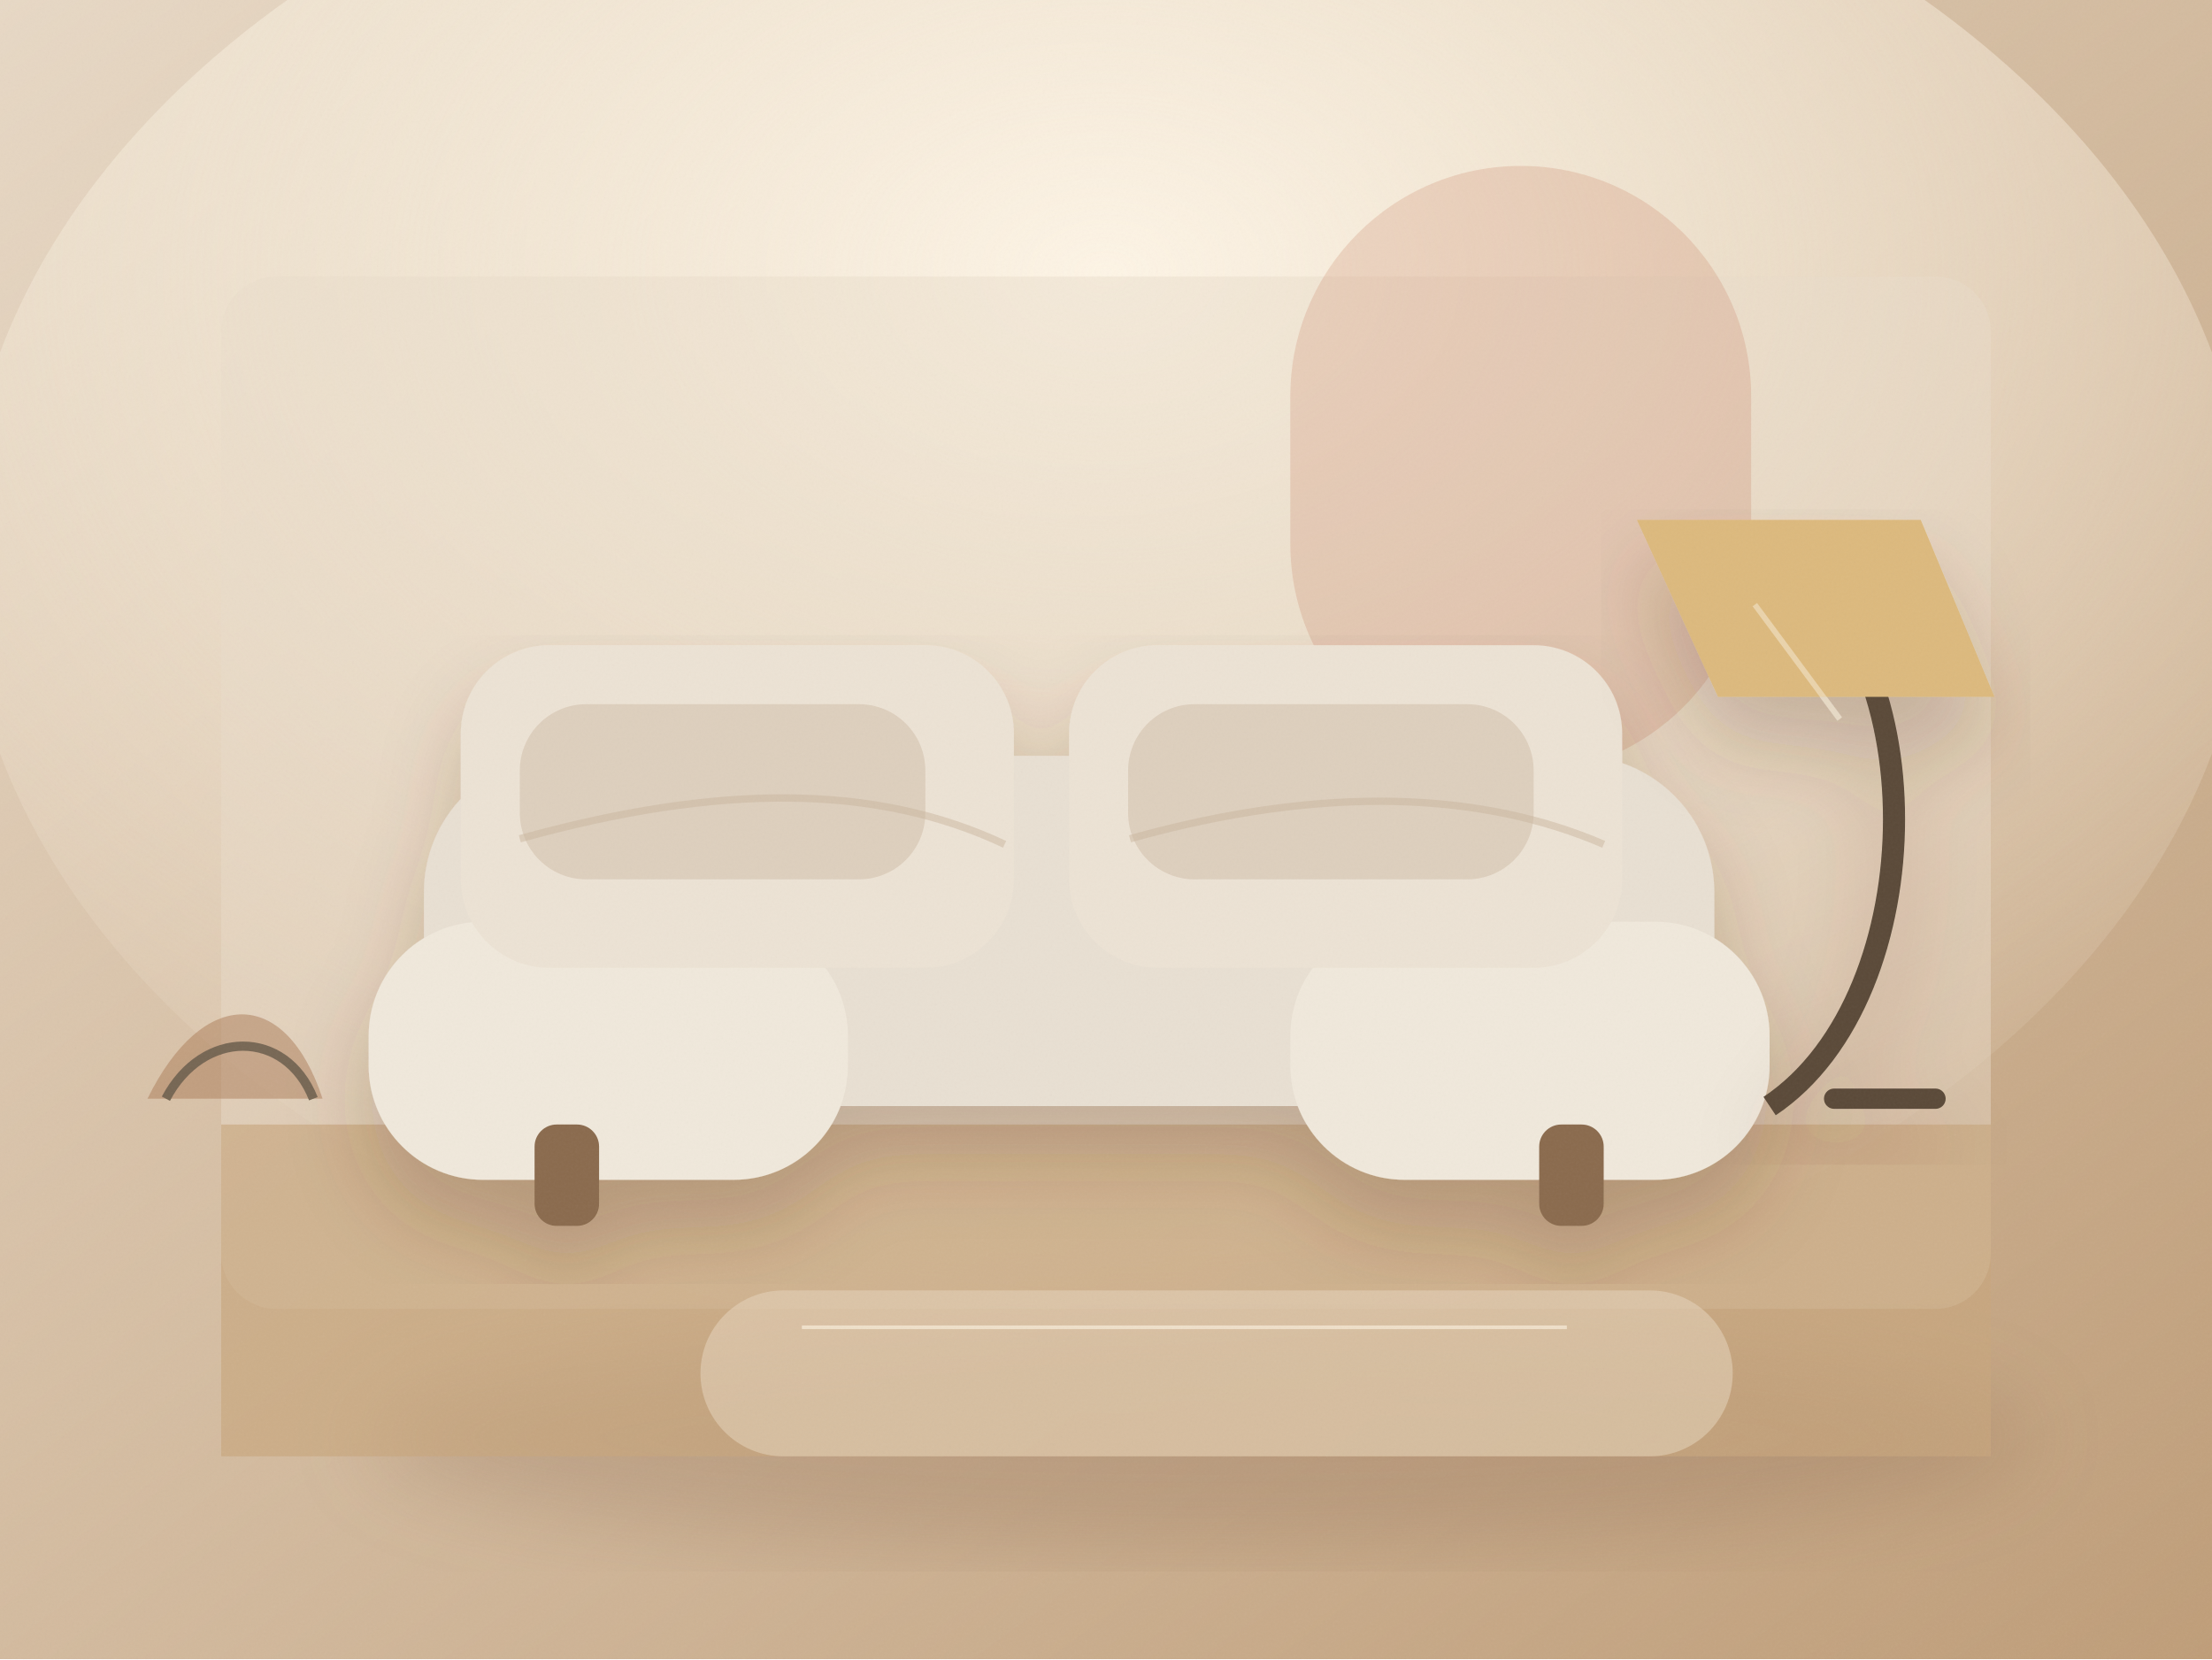
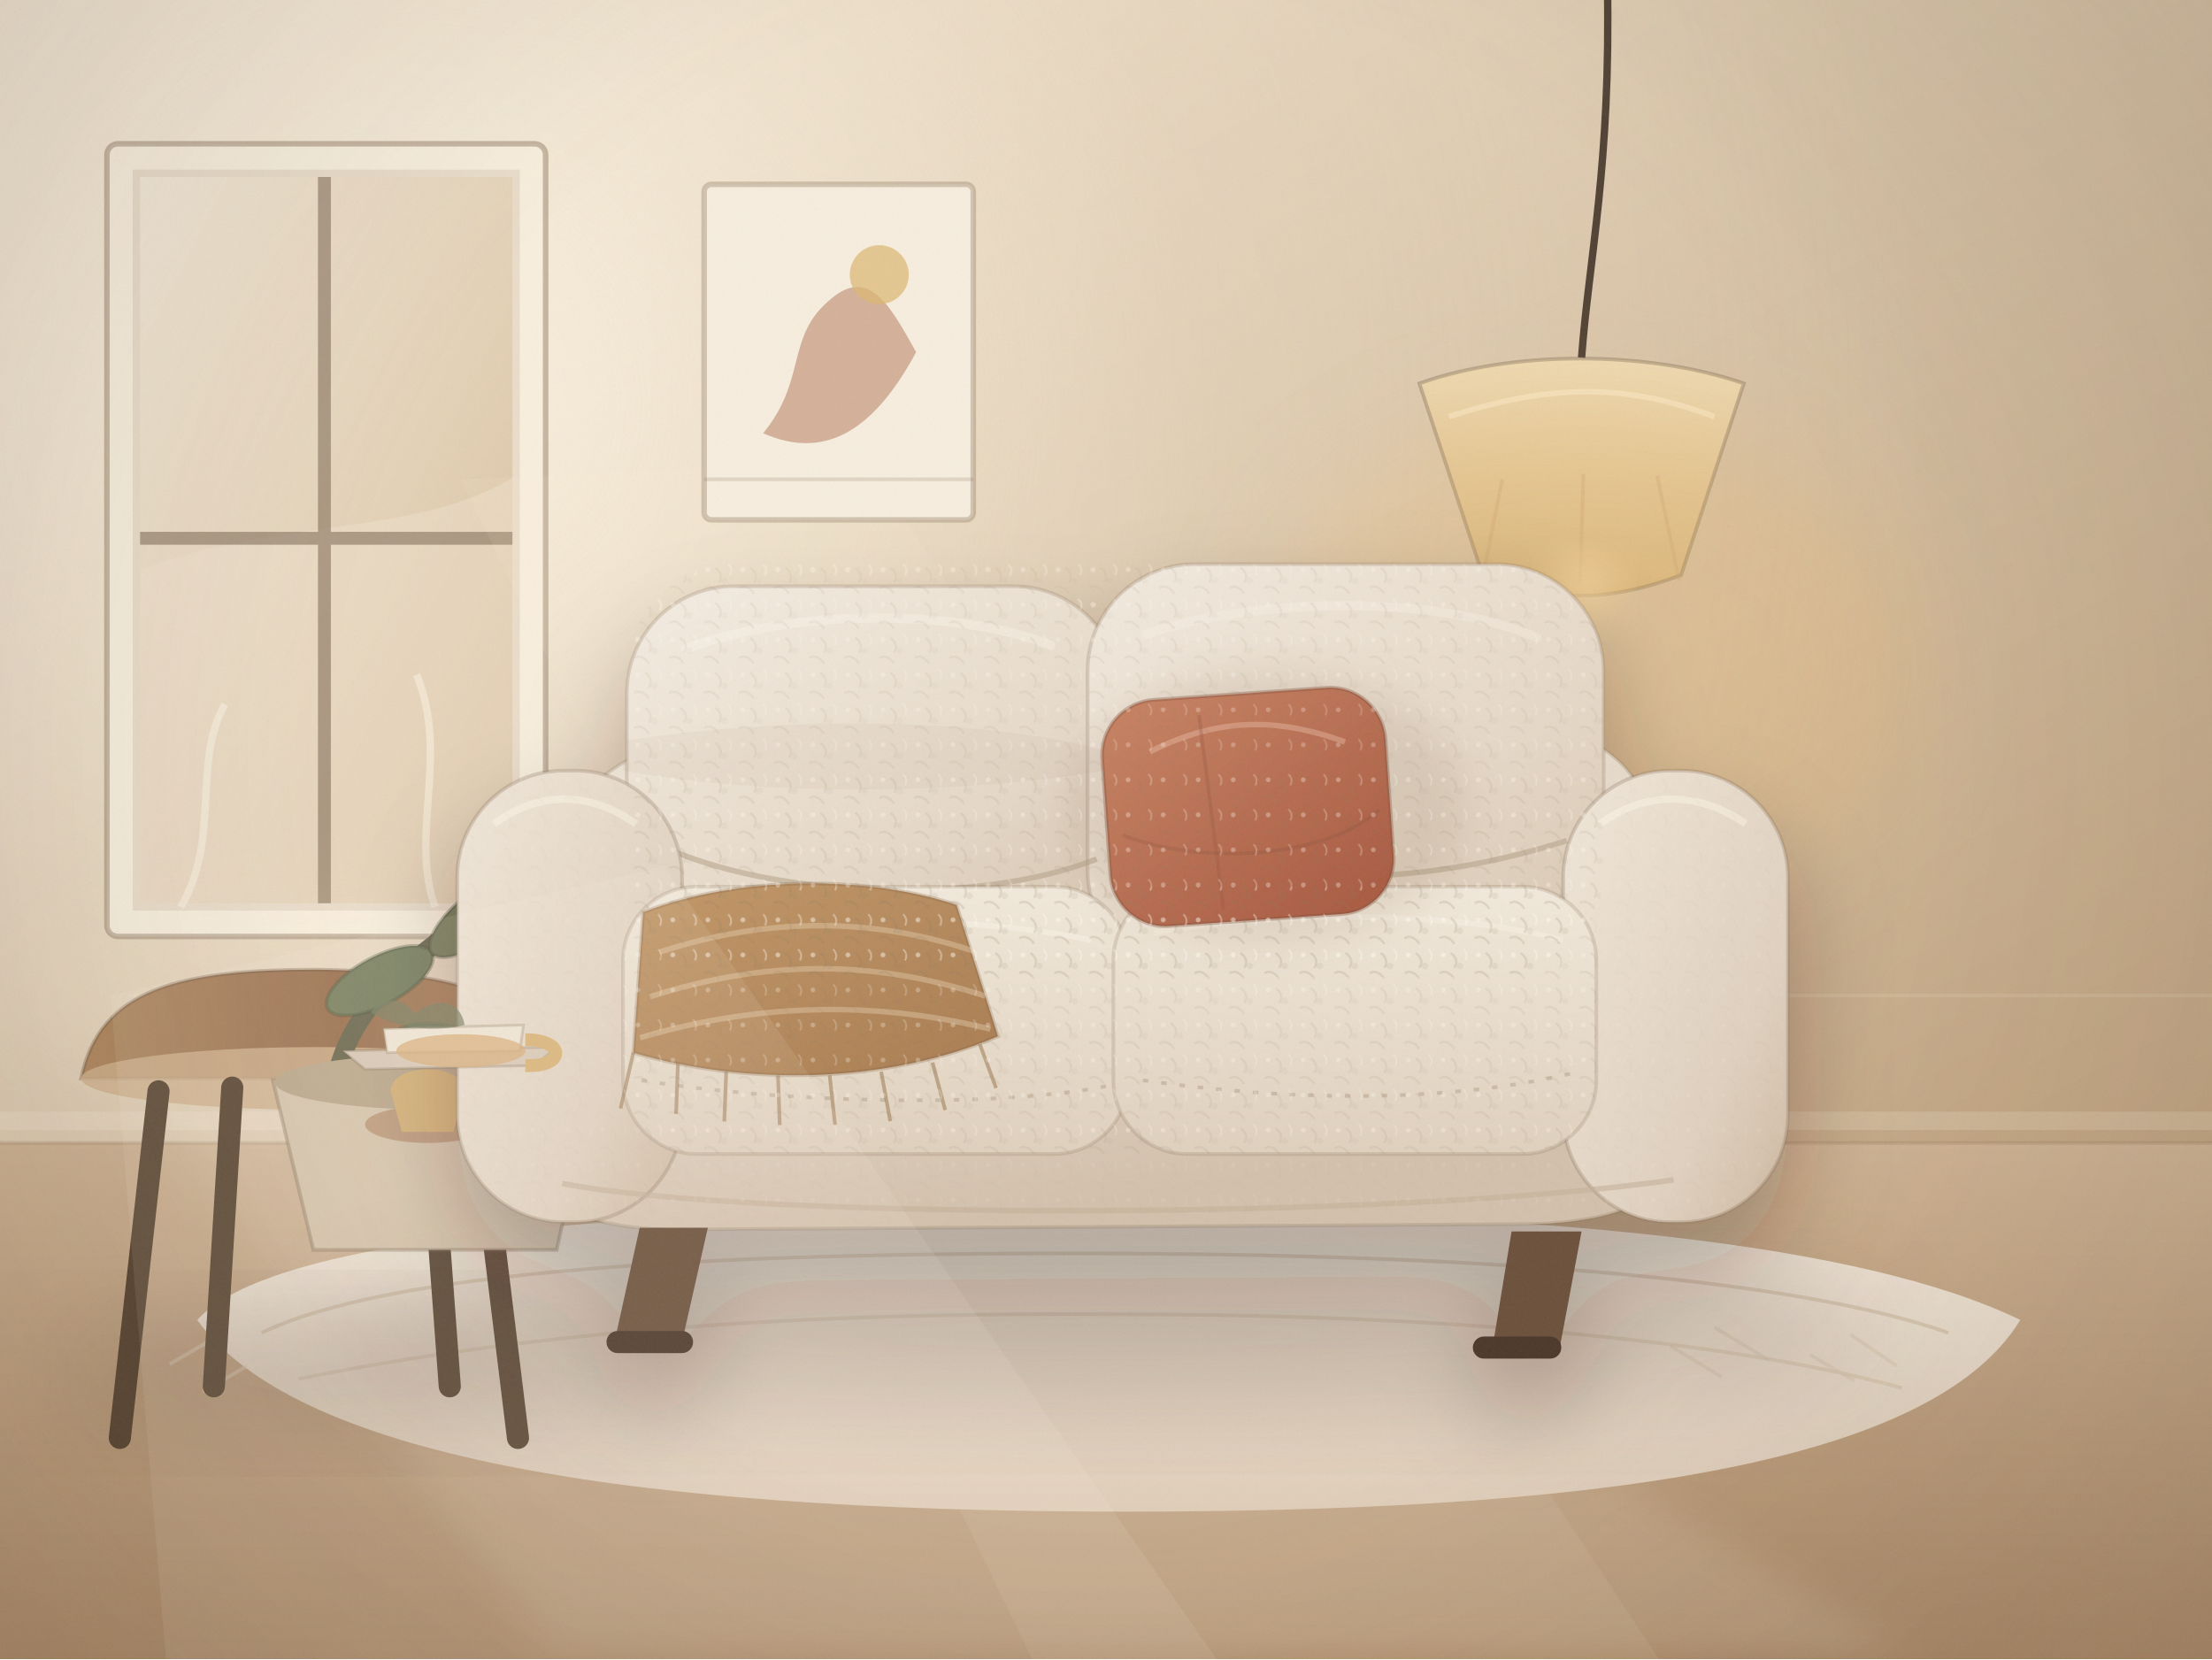
- <svg xmlns="http://www.w3.org/2000/svg" viewBox="0 0 1200 900" role="img">
+ <svg xmlns="http://www.w3.org/2000/svg" viewBox="0 0 1200 900" role="img" aria-labelledby="art-title art-desc">
  <defs>
-     <linearGradient id="bg" x1="0" y1="0" x2="1" y2="1">
-       <stop stop-color="#e7d8c5" />
-       <stop offset="1" stop-color="#bf9d78" />
+     <linearGradient id="bg" x1="0" y1="0" x2=".72" y2="1">
+       <stop offset="0" stop-color="#eadcc7" />
+       <stop offset="1" stop-color="#bfa17c" />
    </linearGradient>
-     <radialGradient id="glow" cx="50%" cy="32%" r="70%">
-       <stop stop-color="#fff7e8" stop-opacity=".95" />
-       <stop offset="1" stop-color="#fff7e8" stop-opacity="0" />
+     <radialGradient id="light" gradientUnits="userSpaceOnUse" cx="230" cy="220" r="820">
+       <stop offset="0" stop-color="#fff7e7" stop-opacity=".82" />
+       <stop offset=".52" stop-color="#fff5e3" stop-opacity=".22" />
+       <stop offset="1" stop-color="#fff5e3" stop-opacity="0" />
    </radialGradient>
-     <filter id="soft">
-       <feGaussianBlur stdDeviation="22" />
-     </filter>
-     <filter id="shadow">
-       <feDropShadow dx="0" dy="26" stdDeviation="22" flood-color="#5b3c25" flood-opacity=".23" />
-     </filter>
-     <filter id="grain">
-       <feTurbulence type="fractalNoise" baseFrequency=".75" numOctaves="2" stitchTiles="stitch" />
+     <radialGradient id="vignette" gradientUnits="userSpaceOnUse" cx="600" cy="410" r="760">
+       <stop offset=".55" stop-color="#2d2117" stop-opacity="0" />
+       <stop offset="1" stop-color="#2d2117" stop-opacity=".24" />
+     </radialGradient>
+     <filter id="grain" x="0" y="0" width="100%" height="100%">
+       <feTurbulence type="fractalNoise" baseFrequency=".72" numOctaves="2" seed="11" stitchTiles="stitch" />
      <feColorMatrix type="saturate" values="0" />
      <feComponentTransfer>
-         <feFuncA type="table" tableValues="0 .09" />
+         <feFuncA type="table" tableValues="0 .11" />
      </feComponentTransfer>
    </filter>
+     <filter id="soft" x="-50%" y="-50%" width="200%" height="200%">
+       <feGaussianBlur stdDeviation="28" />
+     </filter>
+     <filter id="soft-s" x="-40%" y="-40%" width="180%" height="180%">
+       <feGaussianBlur stdDeviation="11" />
+     </filter>
+     <filter id="shadow" x="-30%" y="-30%" width="170%" height="180%">
+       <feDropShadow dx="0" dy="18" stdDeviation="18" flood-color="#3c2a1d" flood-opacity=".26" />
+     </filter>
+     <filter id="shadow-lg" x="-40%" y="-40%" width="190%" height="200%">
+       <feDropShadow dx="0" dy="28" stdDeviation="26" flood-color="#312116" flood-opacity=".3" />
+     </filter>
+     <filter id="glow" x="-60%" y="-60%" width="220%" height="220%">
+       <feGaussianBlur stdDeviation="30" />
+     </filter>
+     <linearGradient id="floor" x1="0" y1="0" x2="0" y2="1">
+       <stop stop-color="#cfb393" />
+       <stop offset="1" stop-color="#ad8c69" />
+     </linearGradient>
+     <linearGradient id="windowSky" x1="0" y1="0" x2="1" y2="1">
+       <stop stop-color="#f4ead8" />
+       <stop offset="1" stop-color="#d6bd9c" />
+     </linearGradient>
+     <linearGradient id="rug" x1="0" y1="0" x2="0" y2="1">
+       <stop stop-color="#f1e7d9" />
+       <stop offset="1" stop-color="#dfcdb8" />
+     </linearGradient>
+     <linearGradient id="tableWood" x1="0" y1="0" x2="1" y2="0">
+       <stop stop-color="#b18a61" />
+       <stop offset=".55" stop-color="#9a704f" />
+       <stop offset="1" stop-color="#c29d72" />
+     </linearGradient>
+     <linearGradient id="lampshade" x1="0" y1="0" x2="0" y2="1">
+       <stop stop-color="#eed9b1" />
+       <stop offset="1" stop-color="#d4b47f" />
+     </linearGradient>
+     <linearGradient id="sofaBase" x1="0" y1="0" x2=".35" y2="1">
+       <stop stop-color="#efe6d9" />
+       <stop offset=".65" stop-color="#e0d2c0" />
+       <stop offset="1" stop-color="#d2c0ab" />
+     </linearGradient>
+     <linearGradient id="cushionA" x1="0" y1="0" x2=".7" y2="1">
+       <stop stop-color="#f4ece1" />
+       <stop offset=".7" stop-color="#e5d8c7" />
+       <stop offset="1" stop-color="#d8c7b3" />
+     </linearGradient>
+     <linearGradient id="cushionB" x1="0" y1="0" x2=".8" y2="1">
+       <stop stop-color="#f2e9de" />
+       <stop offset=".7" stop-color="#e4d6c4" />
+       <stop offset="1" stop-color="#d9c8b4" />
+     </linearGradient>
+     <linearGradient id="armGrad" x1="0" y1="0" x2="1" y2="1">
+       <stop stop-color="#f0e6d8" />
+       <stop offset=".7" stop-color="#dfd0be" />
+       <stop offset="1" stop-color="#cdb8a0" />
+     </linearGradient>
+     <linearGradient id="seatGrad" x1="0" y1="0" x2="0" y2="1">
+       <stop stop-color="#f1e8da" />
+       <stop offset="1" stop-color="#dfd0bd" />
+     </linearGradient>
+     <linearGradient id="pillowGrad" x1="0" y1="0" x2=".8" y2="1">
+       <stop stop-color="#c78363" />
+       <stop offset="1" stop-color="#a95c43" />
+     </linearGradient>
+     <linearGradient id="throwGrad" x1="0" y1="0" x2="1" y2="1">
+       <stop stop-color="#c19768" />
+       <stop offset="1" stop-color="#a97d52" />
+     </linearGradient>
+     <pattern id="boucle" width="19" height="19" patternUnits="userSpaceOnUse">
+       <circle cx="4" cy="5" r="1.3" fill="#fffaf0" opacity=".4" />
+       <circle cx="13" cy="11" r="1.8" fill="#8e7a63" opacity=".08" />
+       <path d="M8 4 C11 6 12 9 10 12 M2 15 C5 13 8 15 10 18" stroke="#8e7a63" stroke-opacity=".14" stroke-width="1.2" fill="none" />
+       <path d="M15 2 C17 4 17 6 16 8" stroke="#fffaf0" stroke-opacity=".3" stroke-width="1" fill="none" />
+     </pattern>
  </defs>
  <rect width="1200" height="900" fill="url(#bg)" />
-   <ellipse cx="600" cy="300" rx="620" ry="430" fill="url(#glow)" />
-   <ellipse cx="650" cy="780" rx="450" ry="60" fill="#7b5840" opacity=".22" filter="url(#soft)" />
-   <rect x="120" y="150" width="960" height="560" rx="30" fill="#e8dcc9" opacity=".45" />
-   <path d="M120 610 H1080 V790 H120Z" fill="#c8a67d" opacity=".65" />
-   <rect x="700" y="90" width="250" height="330" rx="125" fill="#b85e3d" opacity=".18" />
-   <g filter="url(#shadow)">
-     <rect x="230" y="410" width="700" height="190" rx="74" fill="#e8dfd2" />
-     <rect x="200" y="500" width="260" height="140" rx="62" fill="#f0e8db" />
-     <rect x="700" y="500" width="260" height="140" rx="62" fill="#f0e8db" />
-     <rect x="250" y="350" width="300" height="175" rx="48" fill="#ece2d4" />
-     <rect x="580" y="350" width="300" height="175" rx="48" fill="#ece2d4" />
-     <rect x="282" y="382" width="220" height="95" rx="36" fill="#d8c8b5" opacity=".75" />
-     <rect x="612" y="382" width="220" height="95" rx="36" fill="#d8c8b5" opacity=".75" />
-     <rect x="290" y="610" width="35" height="55" rx="12" fill="#8a6a4d" />
-     <rect x="835" y="610" width="35" height="55" rx="12" fill="#8a6a4d" />
-     <path d="M282 455 C390 425 475 425 545 458" stroke="#c9b59e" fill="none" stroke-width="4" opacity=".5" />
-     <path d="M613 455 C720 425 805 430 870 458" stroke="#c9b59e" fill="none" stroke-width="4" opacity=".5" />
+   <rect width="1200" height="900" fill="url(#light)" />
+   <path d="M0 620 H1200 V900 H0Z" fill="url(#floor)" />
+   <path d="M0 620 H1200" stroke="#8d7153" stroke-opacity=".22" stroke-width="2" />
+   <path d="M70 540 H1200" stroke="#fff7e7" stroke-opacity=".11" stroke-width="2" />
+   <rect x="58" y="78" width="238" height="430" rx="6" fill="#f8eedc" stroke="#8a735c" stroke-opacity=".45" stroke-width="3" />
+   <rect x="74" y="94" width="206" height="398" fill="url(#windowSky)" />
+   <path d="M74 310 C150 280 226 292 280 258 L280 492 L74 492Z" fill="#f1e6d2" opacity=".38" />
+   <path d="M176 94 V492 M74 292 H280" stroke="#7b6652" stroke-opacity=".55" stroke-width="7" />
+   <path d="M74 94 H280 V492 H74Z" fill="none" stroke="#e9dcc9" stroke-width="4" />
+   <path d="M98 492 C120 455 104 414 122 382 M236 492 C222 452 244 410 226 366" stroke="#fff8ea" stroke-opacity=".45" stroke-width="4" fill="none" />
+   <ellipse cx="177" cy="540" rx="170" ry="44" fill="#fff4df" opacity=".16" filter="url(#soft)" />
+   <path d="M58 560 L410 520 L1040 900 L300 900Z" fill="#fff5e4" opacity=".13" filter="url(#soft-s)" />
+   <path d="M250 260 L470 250 L900 900 L560 900Z" fill="#fff4df" opacity=".08" />
+   <path d="M107 716 C150 668 362 654 607 656 C840 658 1009 674 1096 716 C1052 788 895 820 611 820 C332 820 159 788 107 716Z" fill="url(#rug)" />
+   <path d="M142 723 C210 690 378 679 608 680 C826 681 981 696 1057 723" fill="none" stroke="#b89f7f" stroke-opacity=".35" stroke-width="2" />
+   <path d="M162 748 C320 716 482 712 612 713 C774 713 935 726 1032 753" fill="none" stroke="#b89f7f" stroke-opacity=".24" stroke-width="2" />
+   <g stroke="#d9c8b1" stroke-width="2" opacity=".55">
+     <path d="M116 726 l-24 14 M134 741 l-24 14 M906 730 l28 17 M930 720 l30 18 M982 735 l24 14 M1004 724 l25 17" />
  </g>
-   <g transform="translate(960,300)" filter="url(#shadow)">
-     <path d="M0 0 C90 45 90 240 0 300" stroke="#5a4a39" stroke-width="12" fill="none" />
-     <path d="M-72 -18 H82 L122 78 H-28Z" fill="#dcb97d" />
-     <path d="M35 296 H90" stroke="#5a4a39" stroke-width="11" stroke-linecap="round" />
-     <path d="M-8 28 L38 90" stroke="#f8edda" stroke-width="3" opacity=".5" />
+   <path d="M872 -10 C874 90 862 140 858 194" stroke="#514234" stroke-width="4" fill="none" />
+   <path d="M770 208 C820 190 894 190 946 208 L912 312 C872 327 840 327 804 311Z" fill="url(#lampshade)" stroke="#725f49" stroke-opacity=".35" stroke-width="2" />
+   <path d="M786 226 C842 208 882 208 930 226" stroke="#fff1d2" stroke-opacity=".45" stroke-width="3" fill="none" />
+   <path d="M815 260 L804 315 M859 257 L857 321 M899 258 L911 315" stroke="#c8a270" stroke-opacity=".35" stroke-width="2" />
+   <ellipse cx="861" cy="360" rx="175" ry="135" fill="#f0bd6e" opacity=".22" filter="url(#glow)" />
+   <circle cx="859" cy="319" r="16" fill="#f7d49c" opacity=".9" filter="url(#soft-s)" />
+   <rect x="382" y="100" width="146" height="182" rx="4" fill="#f6eddd" stroke="#8e765c" stroke-opacity=".35" stroke-width="3" />
+   <path d="M414 235 C438 206 426 182 451 162 C472 144 484 168 497 191 C476 230 450 251 414 235Z" fill="#af7455" opacity=".5" />
+   <circle cx="477" cy="149" r="16" fill="#ddb772" opacity=".72" />
+   <path d="M382 260 H528" stroke="#7d6852" stroke-opacity=".18" stroke-width="2" />
+   <path d="M800 312 C820 440 880 560 1030 670 L720 670 C760 536 760 414 800 312Z" fill="#f1c982" opacity=".07" filter="url(#soft-s)" />
+   <path d="M0 608 H1200" stroke="#fff5e4" stroke-opacity=".18" stroke-width="10" />
+   <ellipse cx="180" cy="745" rx="152" ry="28" fill="#4a3322" opacity=".2" filter="url(#soft)" />
+   <path d="M44 585 C54 536 98 526 172 526 C252 527 294 542 300 585Z" fill="url(#tableWood)" stroke="#614b36" stroke-opacity=".3" stroke-width="2" />
+   <ellipse cx="172" cy="585" rx="128" ry="17" fill="#d2b38e" opacity=".8" />
+   <path d="M86 592 L65 780 M258 592 L281 780 M126 590 L116 752 M232 590 L244 752" stroke="#5b4734" stroke-width="12" stroke-linecap="round" />
+   <g transform="translate(128,408)">
+     <path d="M54 178 C70 100 178 78 226 0" stroke="#6d6950" stroke-width="10" fill="none" stroke-linecap="round" />
+     <g fill="#7b8261" stroke="#4e583f" stroke-opacity=".35" stroke-width="2">
+       <ellipse cx="78" cy="124" rx="32" ry="13" transform="rotate(-28 78 124)" />
+       <ellipse cx="133" cy="88" rx="34" ry="13" transform="rotate(-38 133 88)" />
+       <ellipse cx="188" cy="46" rx="30" ry="12" transform="rotate(-42 188 46)" />
+       <ellipse cx="112" cy="160" rx="28" ry="12" transform="rotate(10 112 160)" />
+       <ellipse cx="176" cy="114" rx="30" ry="12" transform="rotate(-12 176 114)" />
+     </g>
+     <path d="M20 178 L194 178 L174 270 L42 270Z" fill="#d9c7ae" stroke="#7f6a53" stroke-opacity=".35" stroke-width="2" />
+     <ellipse cx="109" cy="179" rx="88" ry="15" fill="#bda98d" />
  </g>
-   <g fill="#a97856" opacity=".9">
-     <path d="M80 596 C110 535 155 535 175 596Z" opacity=".55" />
-     <path d="M90 596 C110 558 155 558 170 596" fill="none" stroke="#6b5c49" stroke-width="5" />
+   <ellipse cx="232" cy="610" rx="34" ry="10" fill="#a8764f" opacity=".5" />
+   <path d="M212 592 C212 576 252 576 252 592 L246 614 H218Z" fill="#d8b47a" />
+   <ellipse cx="600" cy="724" rx="420" ry="38" fill="#4a3322" opacity=".22" filter="url(#soft)" />
+   <g filter="url(#shadow-lg)">
+     <path d="M313 448 C313 380 538 372 686 378 C806 382 884 386 895 444 L917 605 C921 646 883 663 831 664 L363 667 C307 666 270 644 276 607Z" fill="url(#sofaBase)" stroke="#75604a" stroke-opacity=".2" stroke-width="2" />
+     <rect x="340" y="318" width="268" height="212" rx="58" fill="url(#cushionA)" stroke="#8e7961" stroke-opacity=".26" stroke-width="2" />
+     <rect x="590" y="306" width="280" height="224" rx="58" fill="url(#cushionB)" stroke="#8e7961" stroke-opacity=".26" stroke-width="2" />
+     <path d="M372 352 C430 330 520 330 570 350" fill="none" stroke="#fff9ee" stroke-opacity=".3" stroke-width="5" stroke-linecap="round" />
+     <path d="M622 344 C680 324 780 322 834 346" fill="none" stroke="#fff9ee" stroke-opacity=".24" stroke-width="5" stroke-linecap="round" />
+     <path d="M338 402 C438 386 560 390 620 414 C548 430 424 434 338 418Z" fill="#a38b72" opacity=".08" />
+     <path d="M366 462 C424 486 528 492 595 466 M610 454 C672 478 756 486 850 456" fill="none" stroke="#b3a087" stroke-opacity=".55" stroke-width="3" />
+     <rect x="248" y="418" width="122" height="245" rx="58" fill="url(#armGrad)" stroke="#7d6750" stroke-opacity=".25" stroke-width="2" />
+     <rect x="848" y="418" width="122" height="245" rx="58" fill="url(#armGrad)" stroke="#7d6750" stroke-opacity=".25" stroke-width="2" />
+     <path d="M268 447 C292 429 320 429 345 447" stroke="#fff8e9" stroke-opacity=".42" stroke-width="4" fill="none" />
+     <path d="M868 447 C892 429 922 429 947 447" stroke="#fff8e9" stroke-opacity=".42" stroke-width="4" fill="none" />
+     <rect x="338" y="481" width="274" height="145" rx="40" fill="url(#seatGrad)" stroke="#826b53" stroke-opacity=".2" stroke-width="2" />
+     <rect x="604" y="481" width="262" height="145" rx="40" fill="url(#seatGrad)" stroke="#826b53" stroke-opacity=".2" stroke-width="2" />
+     <path d="M356 508 C420 496 526 496 592 510" stroke="#fff9ee" stroke-opacity=".35" stroke-width="3" fill="none" />
+     <path d="M626 506 C690 494 790 494 848 510" stroke="#fff9ee" stroke-opacity=".28" stroke-width="3" fill="none" />
+     <path d="M348 586 C420 598 544 602 606 588" stroke="#ae9a81" stroke-opacity=".45" stroke-width="2" fill="none" stroke-dasharray="3 7" />
+     <path d="M620 586 C704 598 786 598 854 582" stroke="#ae9a81" stroke-opacity=".45" stroke-width="2" fill="none" stroke-dasharray="3 7" />
+     <path d="M305 642 C408 662 756 662 908 640" stroke="#c4b19a" stroke-opacity=".6" stroke-width="3" fill="none" />
+     <path d="M347 666 L334 725 L370 728 L384 666 M820 668 L810 729 L846 732 L858 668" fill="#6c513b" />
+     <rect x="329" y="722" width="47" height="12" rx="6" fill="#4d392a" />
+     <rect x="799" y="725" width="48" height="12" rx="6" fill="#4d392a" />
+     <g transform="rotate(-2 430 524)">
+       <path d="M350 492 C402 474 472 476 520 494 L540 566 C478 590 402 588 342 568Z" fill="url(#throwGrad)" stroke="#7e5d3d" stroke-opacity=".25" stroke-width="2" />
+       <path d="M358 514 C420 496 478 500 530 520 M352 538 C416 520 474 522 534 544 M346 560 C416 542 480 546 536 562" fill="none" stroke="#f2e0c3" stroke-opacity=".34" stroke-width="3" />
+       <path d="M342 568 l-8 30 M366 574 l-2 28 M392 580 l-2 27 M420 583 l0 27 M448 584 l2 27 M476 583 l4 27 M504 579 l6 26 M530 570 l8 24" stroke="#9b7953" stroke-opacity=".55" stroke-width="2" />
+     </g>
+     <ellipse cx="688" cy="438" rx="108" ry="74" fill="#7b5b43" opacity=".14" filter="url(#soft-s)" />
+     <g transform="rotate(-4 680 438)">
+       <rect x="600" y="376" width="154" height="123" rx="30" fill="url(#pillowGrad)" stroke="#7f4d39" stroke-opacity=".35" stroke-width="2" />
+       <path d="M626 404 C664 388 696 390 732 406" stroke="#f1c6b0" stroke-opacity=".38" stroke-width="3" fill="none" />
+       <path d="M654 386 L660 492" stroke="#9b5b42" stroke-opacity=".35" stroke-width="2" />
+       <path d="M608 448 C650 468 718 468 748 444" fill="none" stroke="#7f4d39" stroke-opacity=".2" stroke-width="2" />
+     </g>
+     <rect x="340" y="306" width="530" height="224" rx="58" fill="url(#boucle)" opacity=".65" />
+     <rect x="338" y="481" width="528" height="145" rx="40" fill="url(#boucle)" opacity=".55" />
+     <rect x="248" y="418" width="722" height="245" rx="58" fill="url(#boucle)" opacity=".2" />
  </g>
-   <rect x="380" y="700" width="560" height="90" rx="45" fill="#e6d3bb" opacity=".55" />
-   <path d="M435 720 H850" stroke="#fff5e5" stroke-width="2" opacity=".6" />
-   <rect width="1200" height="900" filter="url(#grain)" opacity=".5" />
+   <path d="M186 570 L302 568 L290 578 L198 580Z" fill="#d9c9b6" stroke="#7b6751" stroke-opacity=".25" stroke-width="1.5" />
+   <path d="M208 558 L284 556 L282 570 L210 571Z" fill="#efe4d3" stroke="#9f8a72" stroke-opacity=".35" stroke-width="1.5" />
+   <ellipse cx="250" cy="570" rx="35" ry="9" fill="#d8af7b" opacity=".75" />
+   <path d="M285 564 C307 564 307 579 285 578" stroke="#d8b47a" stroke-width="7" fill="none" />
+   <path d="M201 549 C209 540 219 541 225 550 C237 540 250 543 252 556 C237 560 214 558 201 549Z" fill="#7c8064" opacity=".7" />
+   <path d="M60 540 L360 470 L660 900 L90 900Z" fill="#fff7e8" opacity=".09" />
+   <rect width="1200" height="900" fill="url(#vignette)" opacity="0.56" />
+   <rect width="1200" height="900" filter="url(#grain)" opacity="0.46" />
</svg>
